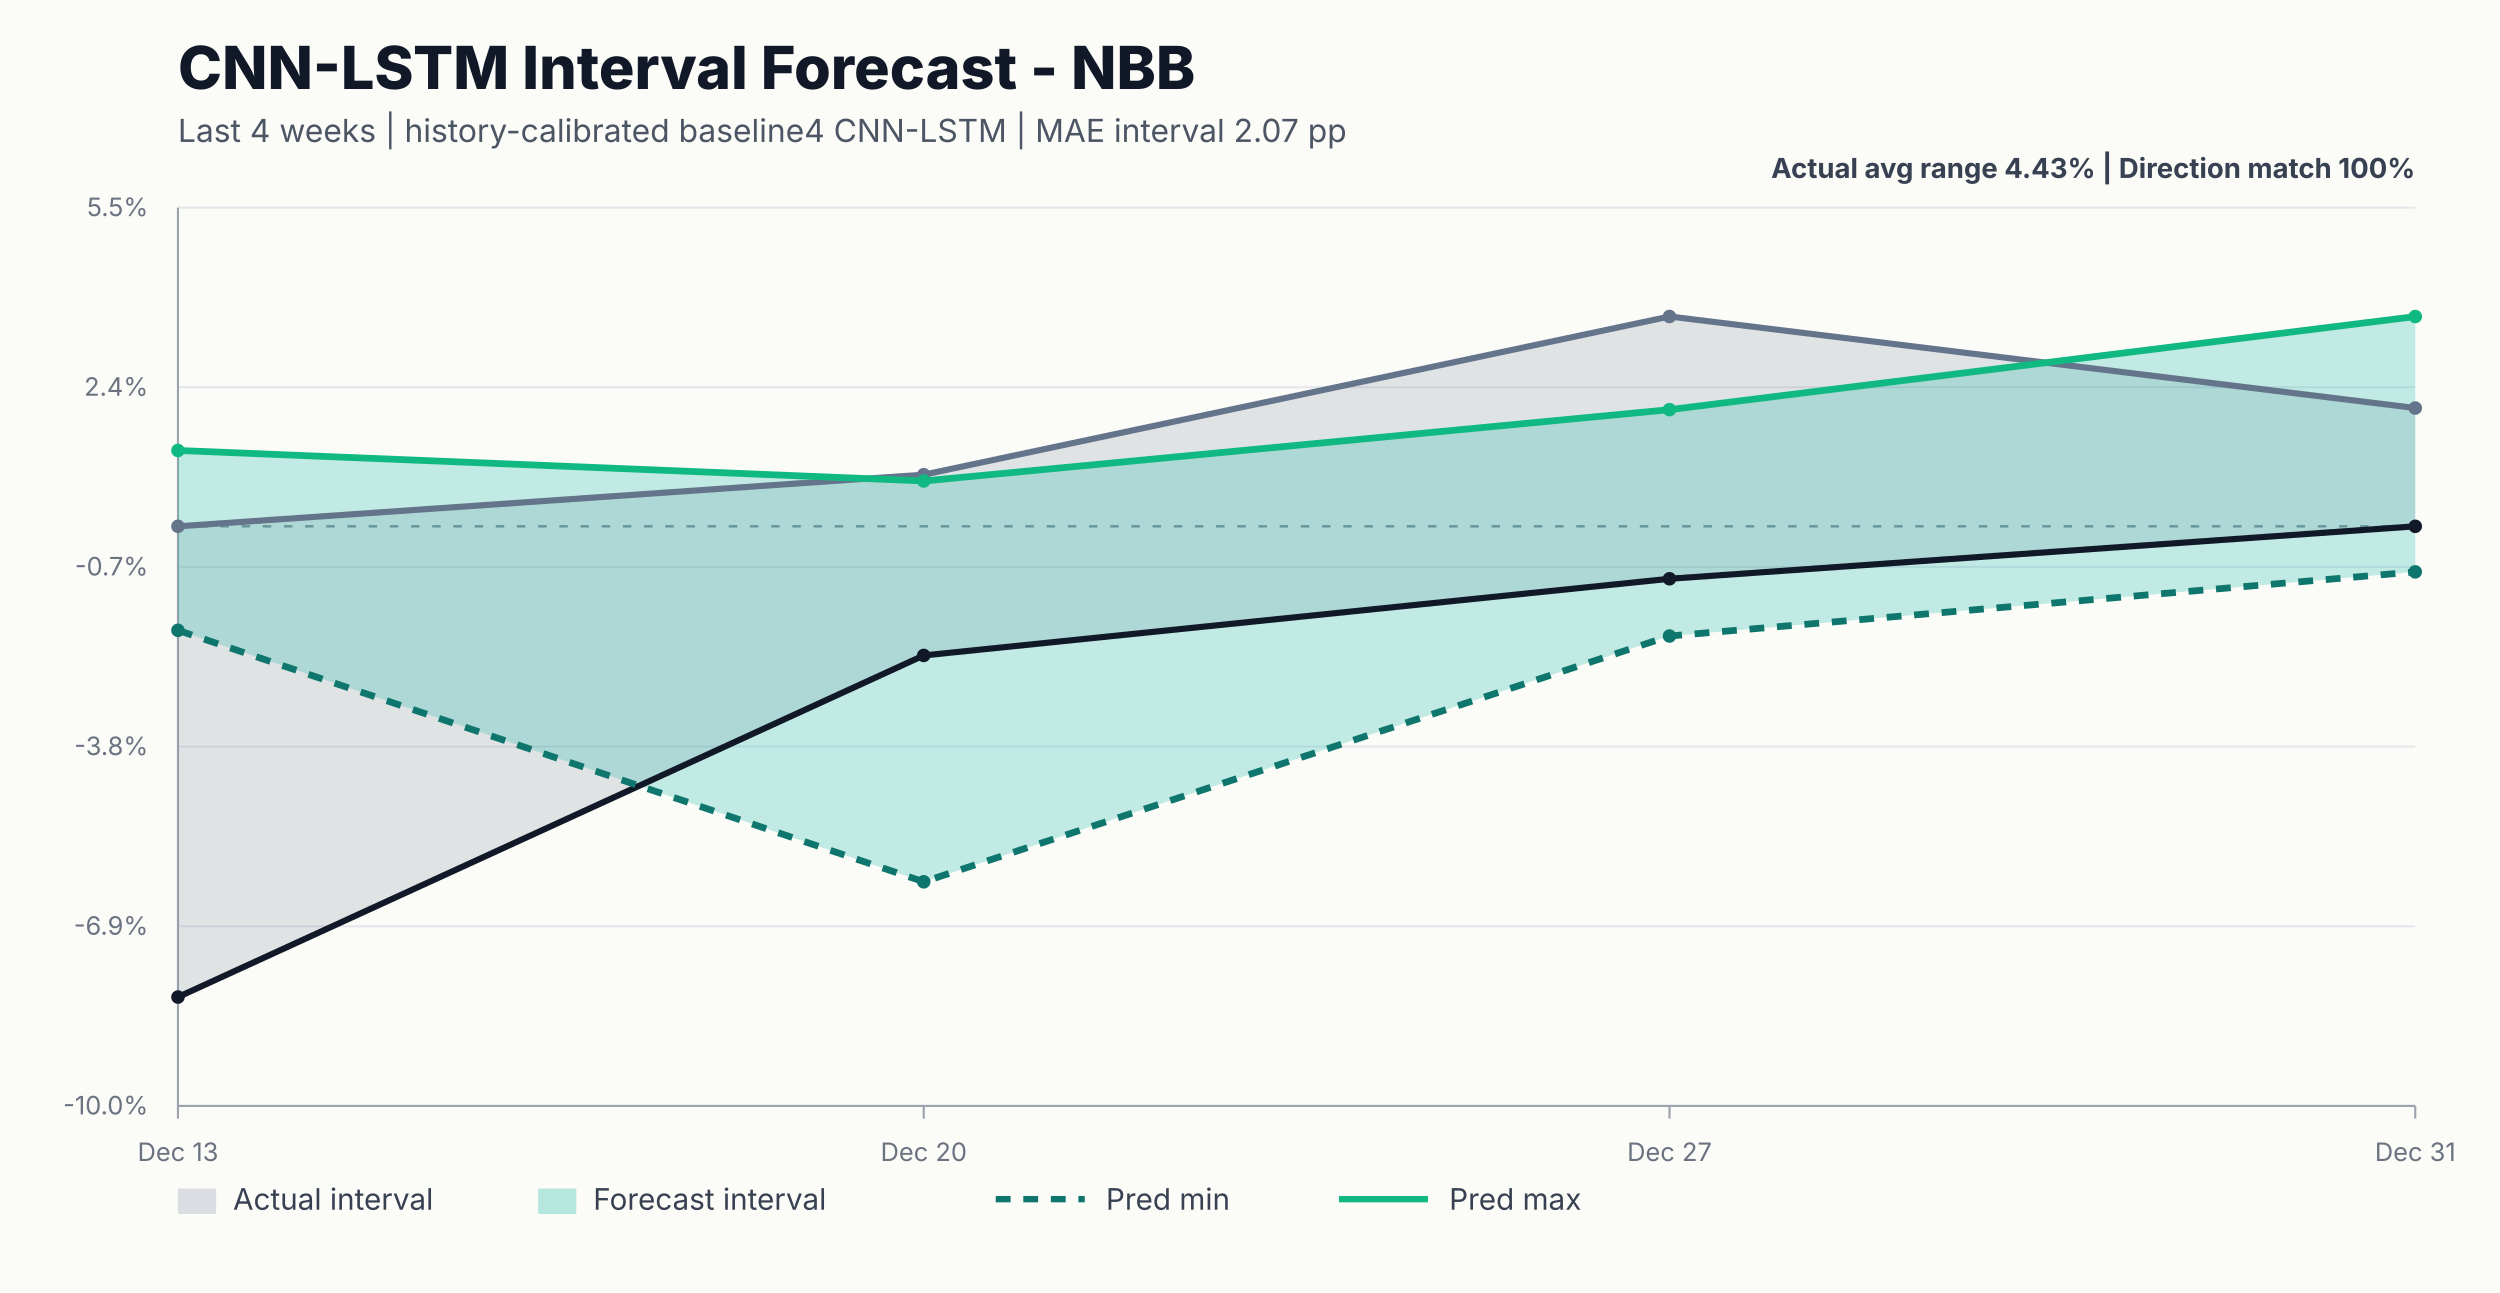
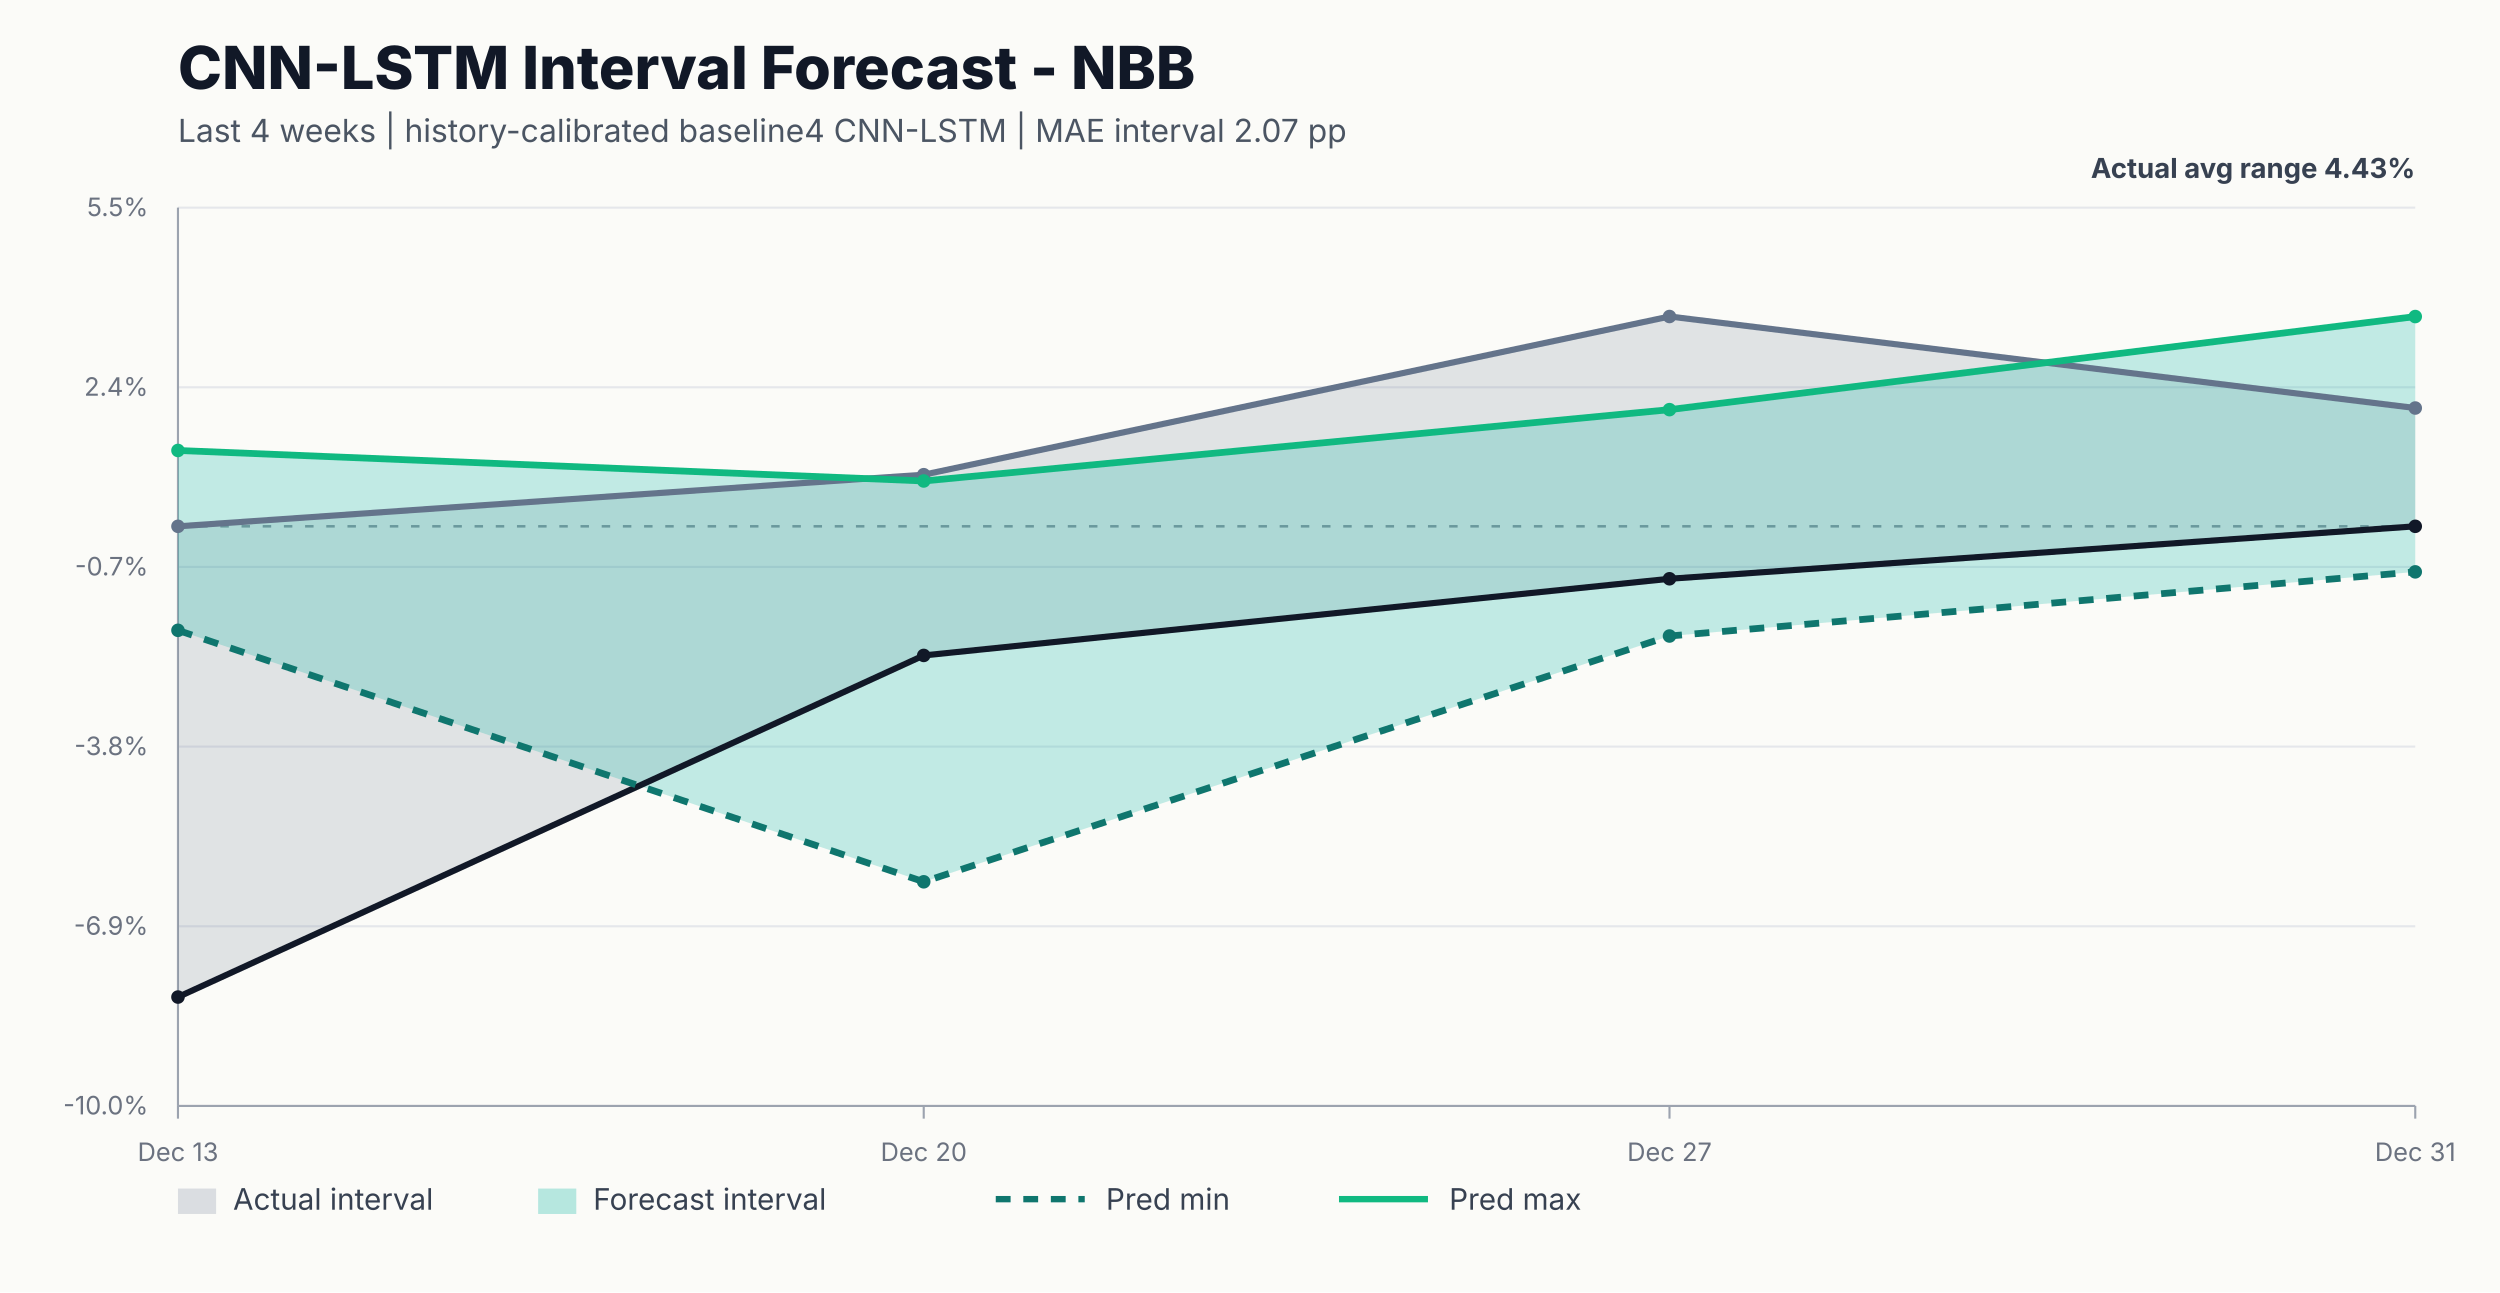
<svg xmlns="http://www.w3.org/2000/svg" width="1180" height="610" viewBox="0 0 1180 610" role="img">
  <rect width="1180" height="610" fill="#fbfbf8" />
  <style>text{font-family:Inter,Segoe UI,Arial,sans-serif}.title{font-size:28px;font-weight:760;fill:#111827}.sub{font-size:15px;fill:#4b5563}.axis{font-size:12px;fill:#6b7280}.legend{font-size:14px;fill:#374151}.note{font-size:12px;fill:#6b7280}.metric{font-size:13px;fill:#374151;font-weight:650}</style>
  <text class="title" x="84" y="42">CNN-LSTM Interval Forecast - NBB</text>
  <text class="sub" x="84" y="67">Last 4 weeks | history-calibrated baseline4 CNN-LSTM | MAE interval 2.07 pp</text>
  <line x1="84" y1="522.00" x2="1140" y2="522.00" stroke="#e5e7eb" stroke-width="1" />
  <text class="axis" x="70" y="526.00" text-anchor="end">-10.0%</text>
  <line x1="84" y1="437.20" x2="1140" y2="437.20" stroke="#e5e7eb" stroke-width="1" />
  <text class="axis" x="70" y="441.20" text-anchor="end">-6.9%</text>
  <line x1="84" y1="352.40" x2="1140" y2="352.40" stroke="#e5e7eb" stroke-width="1" />
  <text class="axis" x="70" y="356.40" text-anchor="end">-3.8%</text>
  <line x1="84" y1="267.60" x2="1140" y2="267.60" stroke="#e5e7eb" stroke-width="1" />
  <text class="axis" x="70" y="271.60" text-anchor="end">-0.7%</text>
  <line x1="84" y1="182.80" x2="1140" y2="182.80" stroke="#e5e7eb" stroke-width="1" />
  <text class="axis" x="70" y="186.80" text-anchor="end">2.4%</text>
  <line x1="84" y1="98.00" x2="1140" y2="98.00" stroke="#e5e7eb" stroke-width="1" />
  <text class="axis" x="70" y="102.00" text-anchor="end">5.5%</text>
  <line x1="84" y1="98" x2="84" y2="522" stroke="#9ca3af" stroke-width="1" />
  <line x1="84" y1="522" x2="1140" y2="522" stroke="#9ca3af" stroke-width="1" />
  <line x1="84" y1="248.42" x2="1140" y2="248.42" stroke="#374151" stroke-width="1.2" stroke-dasharray="4 6" opacity="0.55" />
  <line x1="84.00" y1="522" x2="84.00" y2="528" stroke="#9ca3af" />
  <text class="axis" x="84.00" y="548" text-anchor="middle">Dec 13</text>
  <line x1="436.00" y1="522" x2="436.00" y2="528" stroke="#9ca3af" />
  <text class="axis" x="436.00" y="548" text-anchor="middle">Dec 20</text>
  <line x1="788.00" y1="522" x2="788.00" y2="528" stroke="#9ca3af" />
  <text class="axis" x="788.00" y="548" text-anchor="middle">Dec 27</text>
  <line x1="1140.00" y1="522" x2="1140.00" y2="528" stroke="#9ca3af" />
  <text class="axis" x="1140.00" y="548" text-anchor="middle">Dec 31</text>
  <polygon points="84.00,248.42 436.00,224.05 788.00,149.39 1140.00,192.59 1140.00,248.42 788.00,273.18 436.00,309.36 84.00,470.61" fill="#64748b" opacity="0.18" />
  <polygon points="84.00,212.62 436.00,227.02 788.00,193.35 1140.00,149.41 1140.00,269.92 788.00,300.20 436.00,416.21 84.00,297.51" fill="#14b8a6" opacity="0.25" />
  <path d="M 84.00 470.61 L 436.00 309.36 L 788.00 273.18 L 1140.00 248.42" fill="none" stroke="#111827" stroke-width="2.9" />
  <path d="M 84.00 248.42 L 436.00 224.05 L 788.00 149.39 L 1140.00 192.59" fill="none" stroke="#64748b" stroke-width="2.9" />
  <path d="M 84.00 297.51 L 436.00 416.21 L 788.00 300.20 L 1140.00 269.92" fill="none" stroke="#0f766e" stroke-width="3.2" stroke-dasharray="7 6" />
  <path d="M 84.00 212.62 L 436.00 227.02 L 788.00 193.35 L 1140.00 149.41" fill="none" stroke="#10b981" stroke-width="3.2" />
  <circle cx="84.00" cy="470.61" r="3.2" fill="#111827" />
  <circle cx="436.00" cy="309.36" r="3.2" fill="#111827" />
  <circle cx="788.00" cy="273.18" r="3.2" fill="#111827" />
  <circle cx="1140.00" cy="248.42" r="3.2" fill="#111827" />
  <circle cx="84.00" cy="248.42" r="3.2" fill="#64748b" />
  <circle cx="436.00" cy="224.05" r="3.2" fill="#64748b" />
  <circle cx="788.00" cy="149.39" r="3.2" fill="#64748b" />
  <circle cx="1140.00" cy="192.59" r="3.2" fill="#64748b" />
  <circle cx="84.00" cy="297.51" r="3.2" fill="#0f766e" />
  <circle cx="436.00" cy="416.21" r="3.2" fill="#0f766e" />
  <circle cx="788.00" cy="300.20" r="3.2" fill="#0f766e" />
  <circle cx="1140.00" cy="269.92" r="3.2" fill="#0f766e" />
  <circle cx="84.00" cy="212.62" r="3.2" fill="#10b981" />
  <circle cx="436.00" cy="227.02" r="3.2" fill="#10b981" />
  <circle cx="788.00" cy="193.35" r="3.2" fill="#10b981" />
  <circle cx="1140.00" cy="149.41" r="3.2" fill="#10b981" />
-   <text class="metric" x="1140" y="84" text-anchor="end">Actual avg range 4.43% | Direction match 100%</text>
+   <text class="metric" x="1140" y="84" text-anchor="end">Actual avg range 4.43%</text>
  <rect x="84" y="561" width="18" height="12" fill="#64748b" opacity="0.22" />
  <text class="legend" x="110" y="571">Actual interval</text>
  <rect x="254" y="561" width="18" height="12" fill="#14b8a6" opacity="0.30" />
  <text class="legend" x="280" y="571">Forecast interval</text>
  <line x1="470" y1="566" x2="512" y2="566" stroke="#0f766e" stroke-width="3" stroke-dasharray="7 6" />
  <text class="legend" x="522" y="571">Pred min</text>
  <line x1="632" y1="566" x2="674" y2="566" stroke="#10b981" stroke-width="3" />
  <text class="legend" x="684" y="571">Pred max</text>
</svg>
